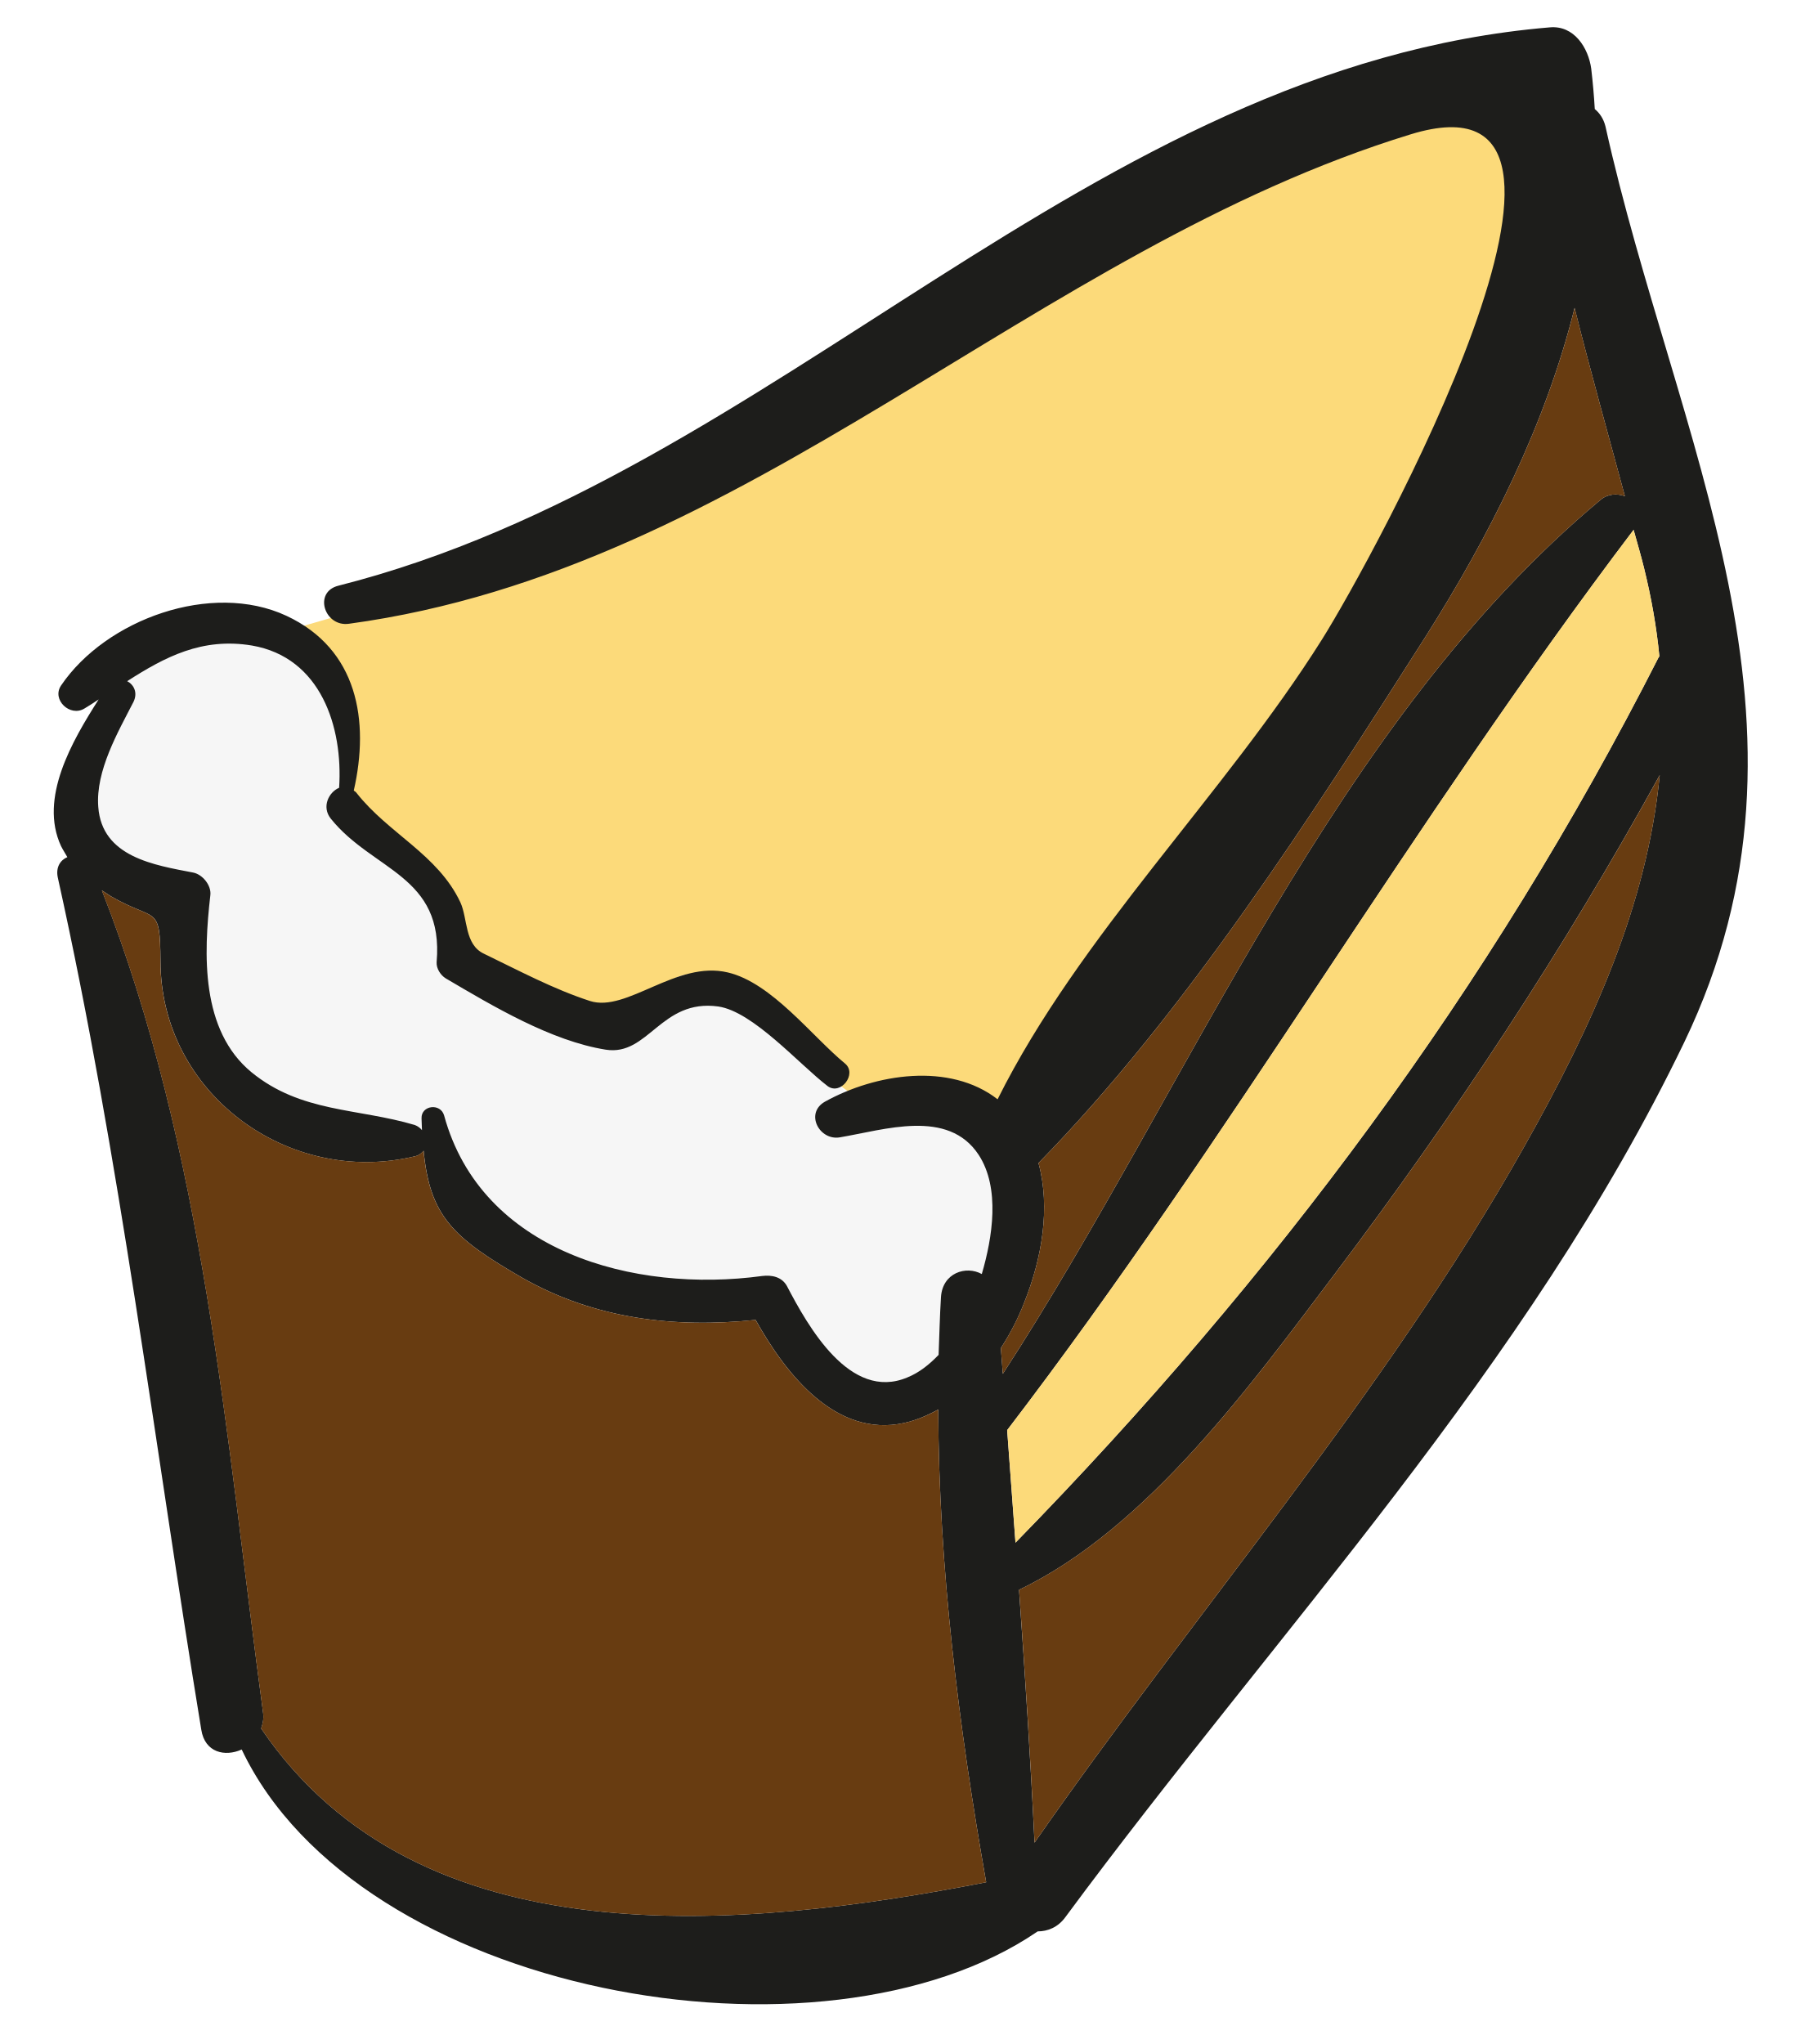
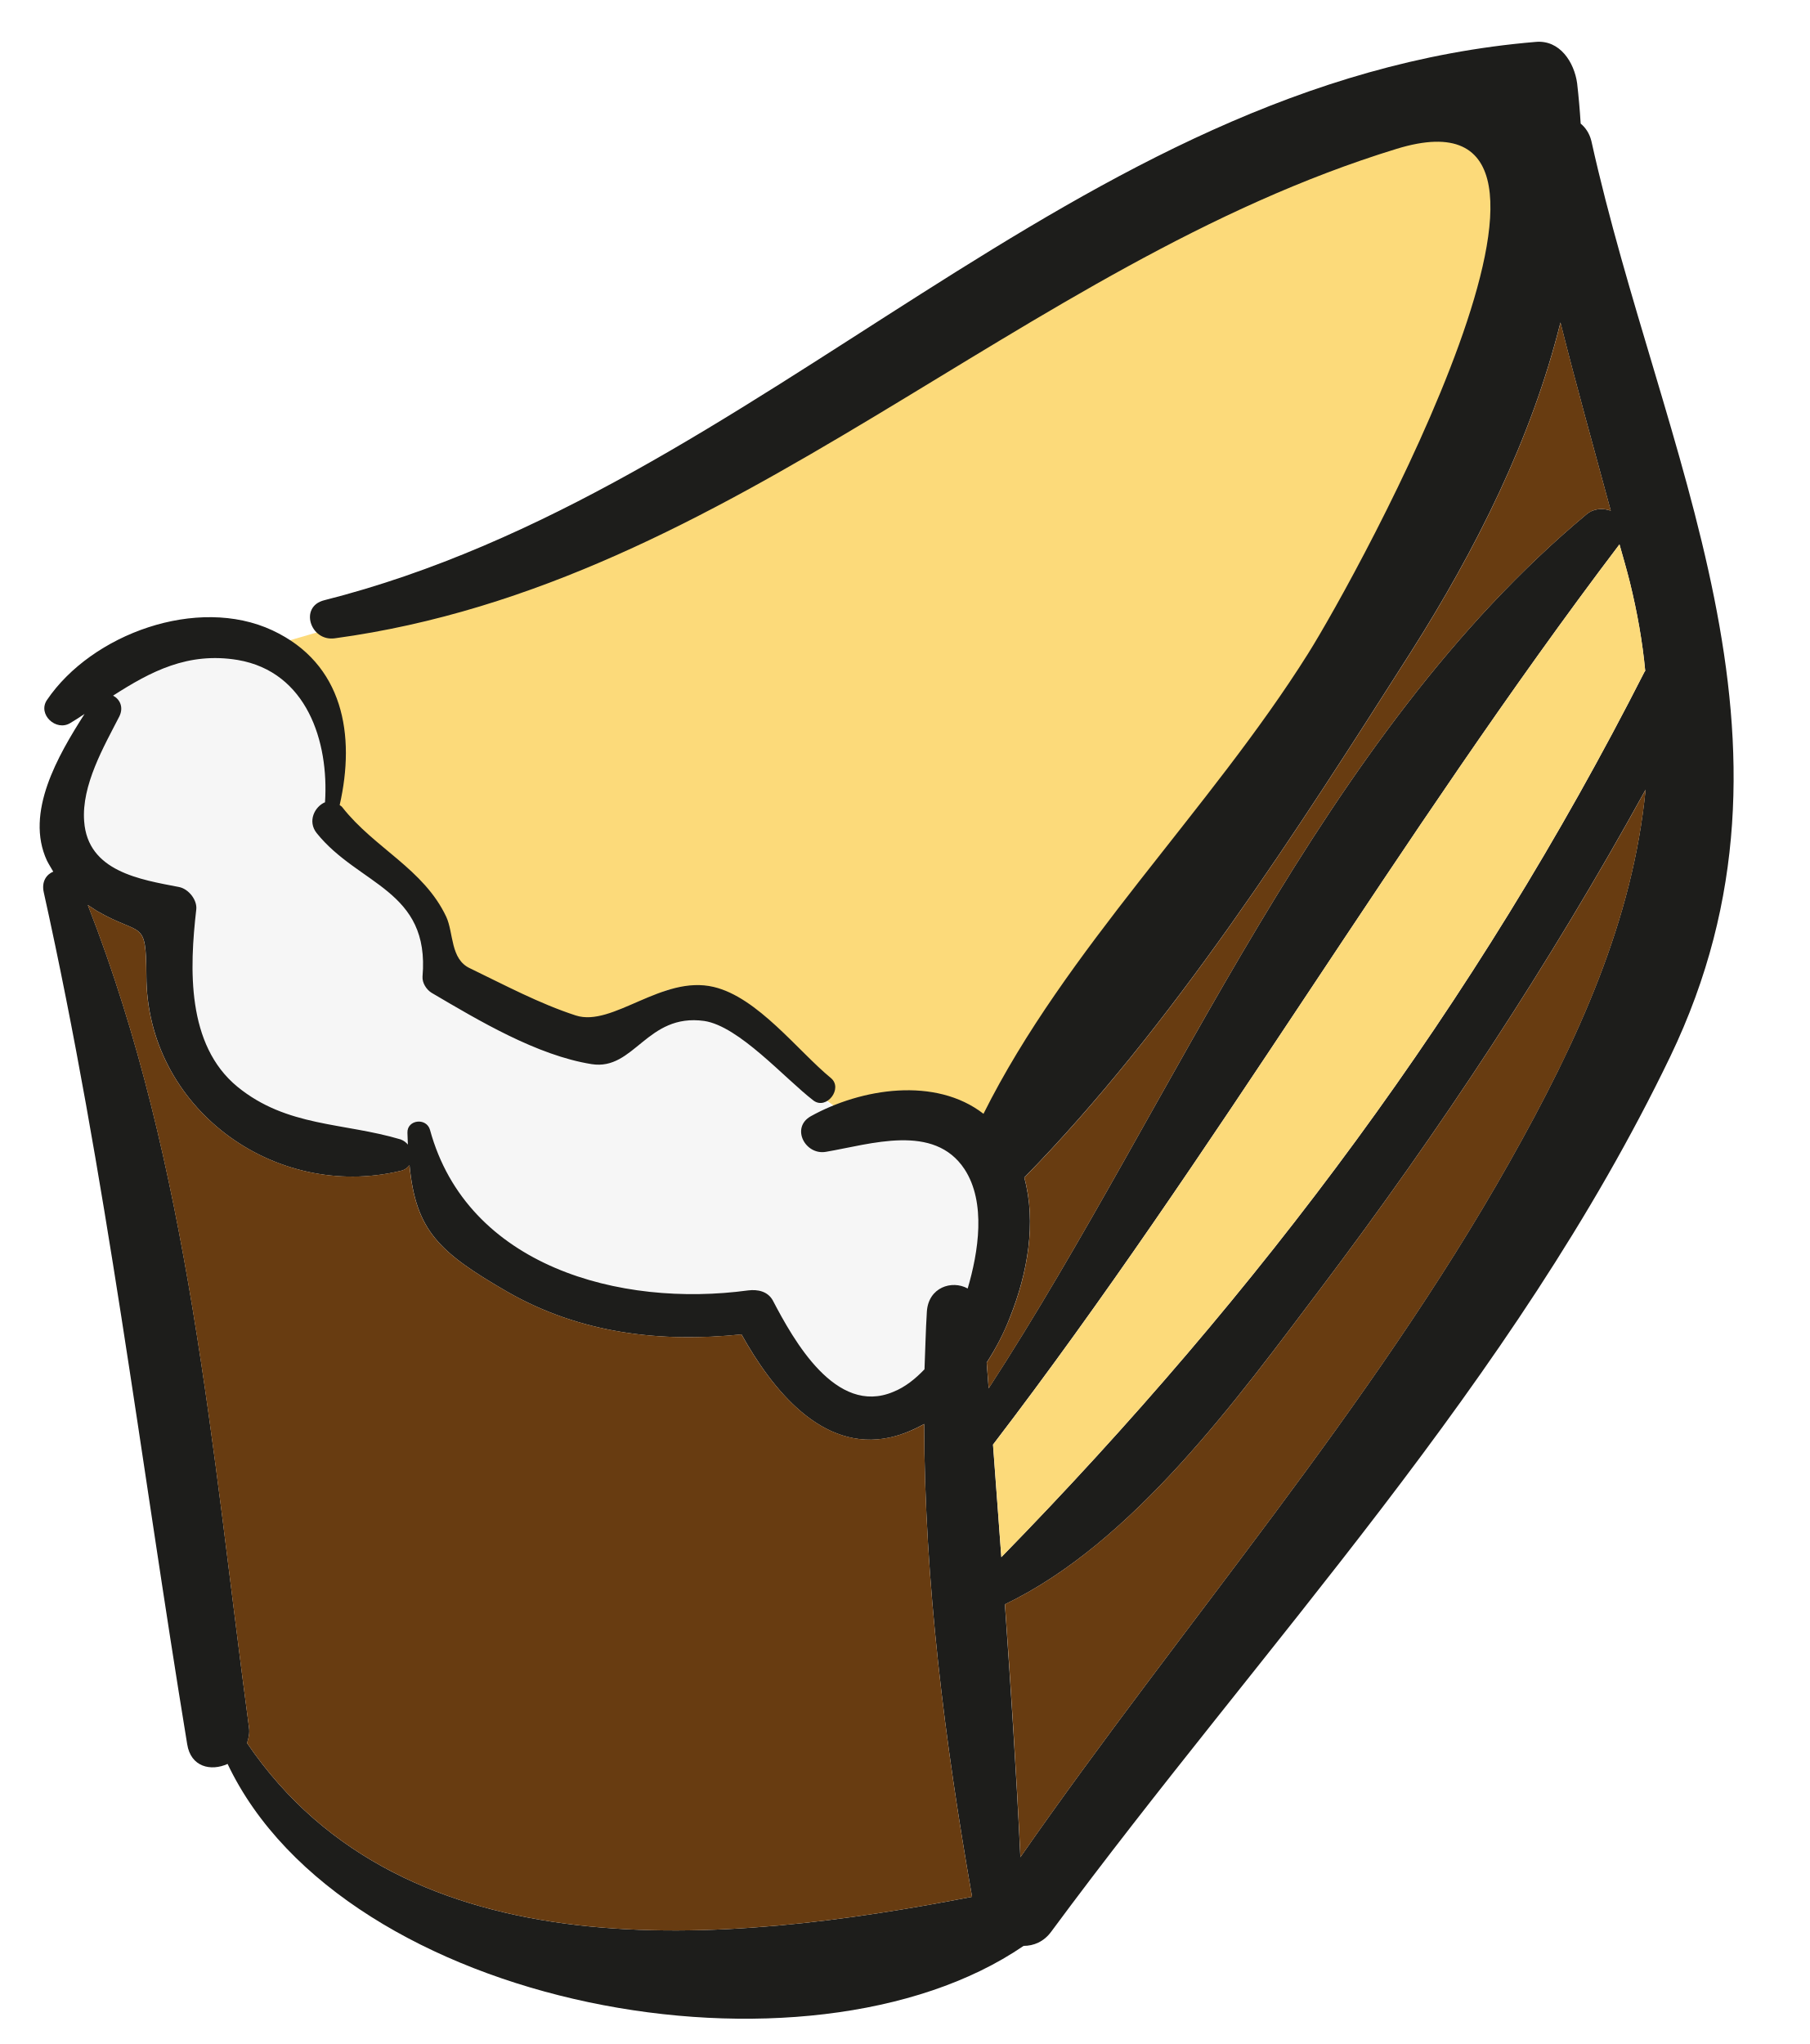
- <svg xmlns="http://www.w3.org/2000/svg" version="1.1" id="Ebene_1" x="0px" y="0px" width="45.667px" height="51.583px" viewBox="6.71 -7.351 45.667 51.583" enable-background="new 6.71 -7.351 45.667 51.583" xml:space="preserve">
+ <svg xmlns="http://www.w3.org/2000/svg" version="1.1" id="Ebene_1" x="0px" y="0px" width="45.667px" height="51.583px" viewBox="0 0 45.667 51.583" enable-background="new 0 0 45.667 51.583" xml:space="preserve">
  <g>
-     <path fill="#F6F6F6" d="M15.418,12.93c0,0,0.458-2.188-0.662-3.461s-3.716-1.374-4.529-0.764c-0.814,0.61-0.764,1.476-0.764,1.476   s-1.374,2.24-0.967,3.054c0.406,0.814,2.9,2.138,2.9,2.138s-0.203,4.072,1.323,4.887c1.527,0.814,4.887,1.374,4.887,1.374   s1.374,2.646,3.206,3.308c1.832,0.662,5.548,0.662,5.548,0.662s1.577,2.697,2.646,2.494c1.068-0.204,2.748-2.291,3.104-3.359   s0.306-3.258-0.458-3.716s-3.359-0.458-3.359-0.458s-2.087-3.003-3.206-2.951c-1.12,0.051-3.054,1.119-3.054,1.119   S20.1,16.95,19.031,16.95c-1.069,0-1.069-1.476-1.477-2.087C17.148,14.253,15.418,12.93,15.418,12.93z" />
-     <path fill="#FCDA7A" d="M32.569,20.259c0,0,11.248-14.455,12.521-20.613s-1.476-5.344-4.275-3.919   C38.016-2.849,24.375,5.447,21.22,6.415c-3.155,0.967-7.228,2.138-7.228,2.138s1.018,0.763,1.171,1.984   c0.152,1.222,0.255,2.393,0.255,2.393s2.392,1.68,2.544,2.493c0.153,0.814,0.255,1.527,0.255,1.527s2.596,2.036,3.767,1.527   c1.17-0.51,1.628-1.375,2.29-1.222c0.662,0.152,3.309,2.545,3.309,2.545l1.17,0.865c0,0,1.884-0.356,2.443,0   C31.755,21.021,32.315,21.378,32.569,20.259z" />
-     <path fill="#1D1D1B" d="M47.23-4.16c1.76,7.93,5.84,15.101,1.989,23.11c-3.96,8.22-10.25,14.81-15.62,22.08   C33.41,41.29,33.15,41.39,32.9,41.39C27.46,45.11,15.75,42.99,12.81,36.8c-0.42,0.19-0.93,0.08-1.02-0.5   c-1.18-7.18-2.04-14.38-3.62-21.5c-0.06-0.27,0.07-0.45,0.24-0.52C8.36,14.19,8.3,14.1,8.25,14c-0.56-1.21,0.28-2.65,0.95-3.7   c-0.12,0.08-0.24,0.16-0.36,0.23C8.48,10.75,8.01,10.31,8.25,9.95c1.13-1.67,3.8-2.641,5.69-1.76c1.8,0.84,2.1,2.649,1.699,4.409   c0.021,0.021,0.051,0.03,0.07,0.061c0.81,1.03,2.05,1.55,2.62,2.76c0.189,0.41,0.1,1.07,0.6,1.3c0.87,0.42,1.75,0.891,2.67,1.19   c0.931,0.3,2.181-1.03,3.48-0.72c1.11,0.26,2.13,1.619,2.96,2.3c0.31,0.26-0.11,0.81-0.44,0.569c-0.729-0.56-1.88-1.88-2.76-2.01   c-1.45-0.2-1.76,1.26-2.84,1.09c-1.38-0.22-2.85-1.1-4.04-1.8c-0.13-0.08-0.24-0.25-0.229-0.41c0.189-2.189-1.61-2.3-2.671-3.62   c-0.239-0.3-0.05-0.67,0.21-0.779C15.37,11,14.81,9.24,13.07,8.94c-1.261-0.21-2.2,0.29-3.15,0.899   c0.17,0.09,0.271,0.29,0.16,0.521C9.69,11.12,9.12,12.1,9.19,13.01c0.09,1.271,1.42,1.471,2.399,1.66   c0.24,0.05,0.46,0.33,0.43,0.57c-0.17,1.479-0.25,3.41,1.04,4.47c1.25,1.021,2.671,0.9,4.12,1.33c0.08,0.03,0.141,0.08,0.181,0.13   c0-0.1-0.011-0.189-0.011-0.3c-0.01-0.33,0.48-0.39,0.57-0.07c0.94,3.44,4.79,4.49,8.03,4.05c0.24-0.029,0.49,0.021,0.62,0.25   c0.529,1.011,1.59,2.92,3.04,2.311c0.3-0.12,0.56-0.33,0.79-0.57c0.02-0.49,0.029-0.97,0.06-1.46c0.04-0.61,0.63-0.8,1.03-0.58   c0.27-0.92,0.47-2.17-0.08-3.01c-0.771-1.17-2.37-0.63-3.5-0.44c-0.521,0.091-0.891-0.609-0.38-0.899   c1.279-0.71,3.149-1,4.359-0.061c2.07-4.149,5.721-7.68,8.19-11.609C41.32,6.81,48.25-5.79,42.31-3.96   C32.79-1.04,25.61,7.02,15.52,8.39C14.9,8.48,14.61,7.59,15.25,7.43C26.31,4.63,34.15-5.68,45.82-6.66   c0.62-0.06,0.979,0.521,1.05,1.04c0.04,0.34,0.07,0.68,0.09,1.021C47.08-4.5,47.18-4.36,47.23-4.16z M48.57,9.24   c0.01-0.021,0.02-0.021,0.02-0.03c-0.07-0.729-0.2-1.47-0.39-2.24c-0.08-0.319-0.17-0.63-0.26-0.95   c-5.58,7.36-10.21,15.4-15.811,22.721c0.07,0.95,0.14,1.899,0.21,2.84C38.86,24.9,44.3,17.64,48.57,9.24z M45.16,21.62   c1.75-3.101,3.12-6.13,3.439-9.41c-2.42,4.4-5.189,8.6-8.21,12.6c-2.069,2.74-4.72,6.41-7.96,7.96   c0.15,2.131,0.29,4.261,0.391,6.381C36.89,33.3,41.66,27.83,45.16,21.62z M47.11,5.26C47.29,5.11,47.52,5.1,47.72,5.17   c-0.43-1.59-0.87-3.16-1.27-4.75C45.72,3.36,44.31,6.16,42.68,8.73C39.82,13.22,36.65,18.19,32.92,22   c0.311,1.14,0.08,2.42-0.36,3.52c-0.149,0.391-0.35,0.78-0.59,1.15c0.021,0.22,0.03,0.43,0.05,0.65   C36.8,19.96,40.37,10.88,47.11,5.26z M31.6,40.15c-0.689-3.9-1.199-7.94-1.21-11.931c-0.27,0.15-0.55,0.271-0.859,0.34   c-1.73,0.381-2.99-1.239-3.75-2.6c-2.05,0.21-4.061-0.02-5.9-1.07c-1.729-1-2.32-1.54-2.479-3.199   c-0.051,0.06-0.12,0.119-0.221,0.14c-3.21,0.77-6.42-1.61-6.42-4.93c-0.01-1.45-0.109-0.971-1.25-1.631   c-0.08-0.05-0.149-0.1-0.229-0.149c2.59,6.61,3.13,13.78,4.069,20.76c0.021,0.14-0.01,0.271-0.05,0.39   C17.29,42.15,25.43,41.35,31.6,40.15z" />
-     <path fill="#FCDA7A" d="M48.59,9.21c0,0.01-0.01,0.01-0.02,0.03C44.3,17.64,38.86,24.9,32.34,31.58c-0.07-0.94-0.14-1.89-0.21-2.84   C37.73,21.42,42.36,13.38,47.94,6.02c0.09,0.32,0.18,0.631,0.26,0.95C48.39,7.74,48.52,8.48,48.59,9.21z" />
-     <path fill="#683C11" d="M48.6,12.21c-0.319,3.28-1.689,6.31-3.439,9.41c-3.5,6.21-8.271,11.68-12.34,17.53   c-0.101-2.12-0.24-4.25-0.391-6.381c3.24-1.55,5.891-5.22,7.96-7.96C43.41,20.81,46.18,16.61,48.6,12.21z" />
-     <path fill="#683C11" d="M47.72,5.17c-0.2-0.07-0.43-0.06-0.609,0.09C40.37,10.88,36.8,19.96,32.02,27.32   C32,27.1,31.99,26.89,31.97,26.67c0.24-0.37,0.44-0.76,0.59-1.15c0.44-1.1,0.671-2.38,0.36-3.52c3.73-3.81,6.9-8.78,9.76-13.27   c1.63-2.57,3.04-5.37,3.771-8.311C46.85,2.01,47.29,3.58,47.72,5.17z" />
-     <path fill="#683C11" d="M30.39,28.22c0.011,3.99,0.521,8.03,1.21,11.931c-6.17,1.199-14.31,2-18.3-3.881   c0.04-0.119,0.07-0.25,0.05-0.39C12.41,28.9,11.87,21.73,9.28,15.12c0.08,0.05,0.149,0.1,0.229,0.149   c1.141,0.66,1.24,0.181,1.25,1.631c0,3.319,3.21,5.699,6.42,4.93c0.101-0.021,0.17-0.08,0.221-0.14   c0.159,1.659,0.75,2.199,2.479,3.199c1.84,1.051,3.851,1.28,5.9,1.07c0.76,1.36,2.02,2.98,3.75,2.6   C29.84,28.49,30.12,28.37,30.39,28.22z" />
+     <path fill="#F6F6F6" d="M8.352,20.648c0,0,0.458-2.188-0.662-3.461c-1.12-1.273-3.716-1.374-4.529-0.764   c-0.814,0.61-0.764,1.476-0.764,1.476s-1.374,2.24-0.967,3.054c0.406,0.814,2.9,2.138,2.9,2.138s-0.203,4.072,1.323,4.887   c1.527,0.813,4.887,1.372,4.887,1.372s1.374,2.646,3.206,3.309s5.548,0.662,5.548,0.662s1.577,2.697,2.646,2.494   s2.748-2.291,3.104-3.359s0.306-3.258-0.458-3.715c-0.764-0.458-3.359-0.458-3.359-0.458s-2.086-3.002-3.205-2.95   c-1.121,0.051-3.054,1.118-3.054,1.118s-1.933-1.782-3.002-1.782c-1.069,0-1.069-1.476-1.477-2.087   C10.082,21.971,8.352,20.648,8.352,20.648z" />
+     <path fill="#FCDA7A" d="M25.502,27.977c0,0,11.248-14.455,12.521-20.613c1.273-6.158-1.476-5.344-4.274-3.919   c-2.799,1.424-16.44,9.72-19.595,10.688c-3.155,0.967-7.228,2.138-7.228,2.138s1.018,0.763,1.171,1.984   c0.152,1.222,0.255,2.393,0.255,2.393s2.392,1.68,2.544,2.493c0.153,0.814,0.255,1.527,0.255,1.527s2.596,2.036,3.767,1.526   c1.17-0.51,1.628-1.375,2.29-1.222c0.662,0.152,3.31,2.545,3.31,2.545l1.17,0.864c0,0,1.884-0.355,2.442,0   C24.689,28.739,25.249,29.094,25.502,27.977z" />
+     <path fill="#1D1D1B" d="M40.164,3.558c1.76,7.93,5.84,15.101,1.989,23.11c-3.96,8.219-10.25,14.809-15.62,22.078   c-0.189,0.26-0.449,0.361-0.699,0.361c-5.439,3.719-17.15,1.6-20.09-4.592c-0.42,0.191-0.93,0.08-1.02-0.5   c-1.18-7.18-2.04-14.379-3.62-21.498c-0.06-0.27,0.07-0.45,0.24-0.52c-0.05-0.09-0.11-0.18-0.16-0.28   c-0.56-1.21,0.28-2.65,0.95-3.7c-0.12,0.08-0.24,0.16-0.36,0.23c-0.36,0.22-0.83-0.22-0.59-0.58c1.13-1.67,3.8-2.641,5.69-1.76   c1.8,0.84,2.1,2.649,1.699,4.409c0.021,0.021,0.051,0.03,0.07,0.061c0.81,1.03,2.05,1.55,2.62,2.76c0.189,0.41,0.1,1.07,0.6,1.3   c0.87,0.42,1.75,0.891,2.67,1.19c0.931,0.3,2.181-1.03,3.48-0.72c1.109,0.26,2.129,1.619,2.959,2.3   c0.311,0.26-0.109,0.81-0.439,0.568c-0.729-0.56-1.88-1.879-2.76-2.01c-1.45-0.2-1.76,1.26-2.84,1.09c-1.38-0.22-2.85-1.1-4.04-1.8   c-0.13-0.08-0.24-0.25-0.229-0.41c0.189-2.189-1.61-2.3-2.671-3.62c-0.239-0.3-0.05-0.67,0.21-0.779   c0.101-1.53-0.459-3.29-2.199-3.59c-1.261-0.21-2.2,0.29-3.15,0.899c0.17,0.09,0.271,0.29,0.16,0.521   c-0.39,0.76-0.96,1.74-0.89,2.65c0.09,1.271,1.42,1.471,2.399,1.66c0.24,0.05,0.46,0.33,0.43,0.57c-0.17,1.479-0.25,3.41,1.04,4.47   c1.25,1.02,2.671,0.898,4.12,1.329c0.08,0.03,0.141,0.08,0.181,0.13c0-0.1-0.011-0.189-0.011-0.3c-0.01-0.329,0.48-0.389,0.57-0.07   c0.94,3.44,4.79,4.489,8.03,4.05c0.24-0.029,0.49,0.021,0.62,0.25c0.529,1.012,1.591,2.92,3.04,2.311   c0.301-0.119,0.561-0.33,0.79-0.57c0.021-0.488,0.029-0.969,0.06-1.459c0.041-0.609,0.631-0.801,1.03-0.58   c0.271-0.92,0.47-2.17-0.079-3.01c-0.771-1.17-2.371-0.63-3.5-0.439c-0.521,0.09-0.892-0.609-0.381-0.898   c1.279-0.71,3.149-1,4.359-0.062c2.07-4.148,5.721-7.68,8.189-11.608c1.242-1.972,8.172-14.572,2.232-12.742   c-9.52,2.92-16.7,10.98-26.79,12.35c-0.62,0.09-0.91-0.8-0.27-0.96c11.06-2.8,18.9-13.11,30.57-14.09   c0.62-0.06,0.979,0.521,1.051,1.04c0.039,0.34,0.069,0.68,0.09,1.021C40.013,3.218,40.114,3.358,40.164,3.558z M41.503,16.958   c0.01-0.021,0.02-0.021,0.02-0.03c-0.069-0.729-0.199-1.47-0.389-2.24c-0.08-0.319-0.171-0.63-0.261-0.95   c-5.58,7.36-10.21,15.399-15.812,22.719c0.07,0.951,0.141,1.9,0.211,2.84C31.793,32.618,37.234,25.358,41.503,16.958z    M38.093,29.336c1.75-3.099,3.12-6.128,3.439-9.408c-2.42,4.4-5.189,8.6-8.21,12.6c-2.069,2.738-4.72,6.41-7.96,7.959   c0.15,2.131,0.29,4.262,0.391,6.381C29.824,41.016,34.593,35.547,38.093,29.336z M40.043,12.978c0.181-0.15,0.41-0.16,0.61-0.09   c-0.43-1.59-0.87-3.16-1.27-4.75c-0.73,2.94-2.141,5.74-3.771,8.31c-2.86,4.49-6.03,9.459-9.761,13.269   c0.312,1.141,0.08,2.42-0.359,3.52c-0.148,0.391-0.35,0.779-0.59,1.15c0.021,0.221,0.029,0.43,0.05,0.65   C29.734,27.678,33.304,18.598,40.043,12.978z M24.534,47.868c-0.688-3.9-1.199-7.941-1.21-11.932   c-0.27,0.15-0.551,0.271-0.859,0.34c-1.73,0.381-2.99-1.238-3.75-2.6c-2.05,0.209-4.061-0.02-5.9-1.07   c-1.729-1-2.32-1.539-2.479-3.199c-0.051,0.061-0.12,0.119-0.221,0.141c-3.21,0.77-6.42-1.608-6.42-4.929   c-0.01-1.45-0.109-0.971-1.25-1.631c-0.08-0.05-0.149-0.1-0.229-0.149c2.59,6.609,3.13,13.779,4.069,20.758   c0.021,0.141-0.01,0.271-0.05,0.391C10.224,49.868,18.364,49.067,24.534,47.868z" />
+     <path fill="#FCDA7A" d="M41.523,16.928c0,0.01-0.01,0.01-0.02,0.03c-4.27,8.4-9.71,15.659-16.23,22.339   c-0.069-0.939-0.139-1.891-0.209-2.84c5.6-7.32,10.229-15.359,15.81-22.719c0.09,0.32,0.181,0.631,0.261,0.95   C41.324,15.458,41.454,16.198,41.523,16.928z" />
+     <path fill="#683C11" d="M41.534,19.928c-0.319,3.28-1.688,6.31-3.438,9.408c-3.5,6.211-8.271,11.68-12.341,17.531   c-0.101-2.121-0.239-4.25-0.391-6.381c3.239-1.551,5.891-5.221,7.96-7.961C36.343,28.528,39.114,24.328,41.534,19.928z" />
+     <path fill="#683C11" d="M40.654,12.888c-0.2-0.07-0.43-0.06-0.609,0.09c-6.74,5.62-10.311,14.7-15.091,22.06   c-0.021-0.221-0.03-0.43-0.05-0.65c0.24-0.371,0.439-0.76,0.59-1.15c0.439-1.1,0.671-2.379,0.359-3.52   c3.73-3.81,6.9-8.779,9.761-13.269c1.63-2.57,3.04-5.37,3.771-8.311C39.784,9.728,40.224,11.298,40.654,12.888z" />
+     <path fill="#683C11" d="M23.324,35.938c0.011,3.988,0.521,8.029,1.21,11.93c-6.17,1.199-14.31,2-18.3-3.881   c0.04-0.119,0.07-0.25,0.05-0.391c-0.94-6.979-1.48-14.148-4.07-20.758c0.08,0.05,0.149,0.1,0.229,0.149   c1.141,0.66,1.24,0.181,1.25,1.631c0,3.319,3.21,5.699,6.42,4.929c0.101-0.021,0.17-0.08,0.221-0.141   c0.159,1.66,0.75,2.199,2.479,3.199c1.84,1.051,3.851,1.279,5.9,1.07c0.76,1.359,2.02,2.98,3.75,2.6   C22.773,36.208,23.054,36.086,23.324,35.938z" />
  </g>
</svg>
